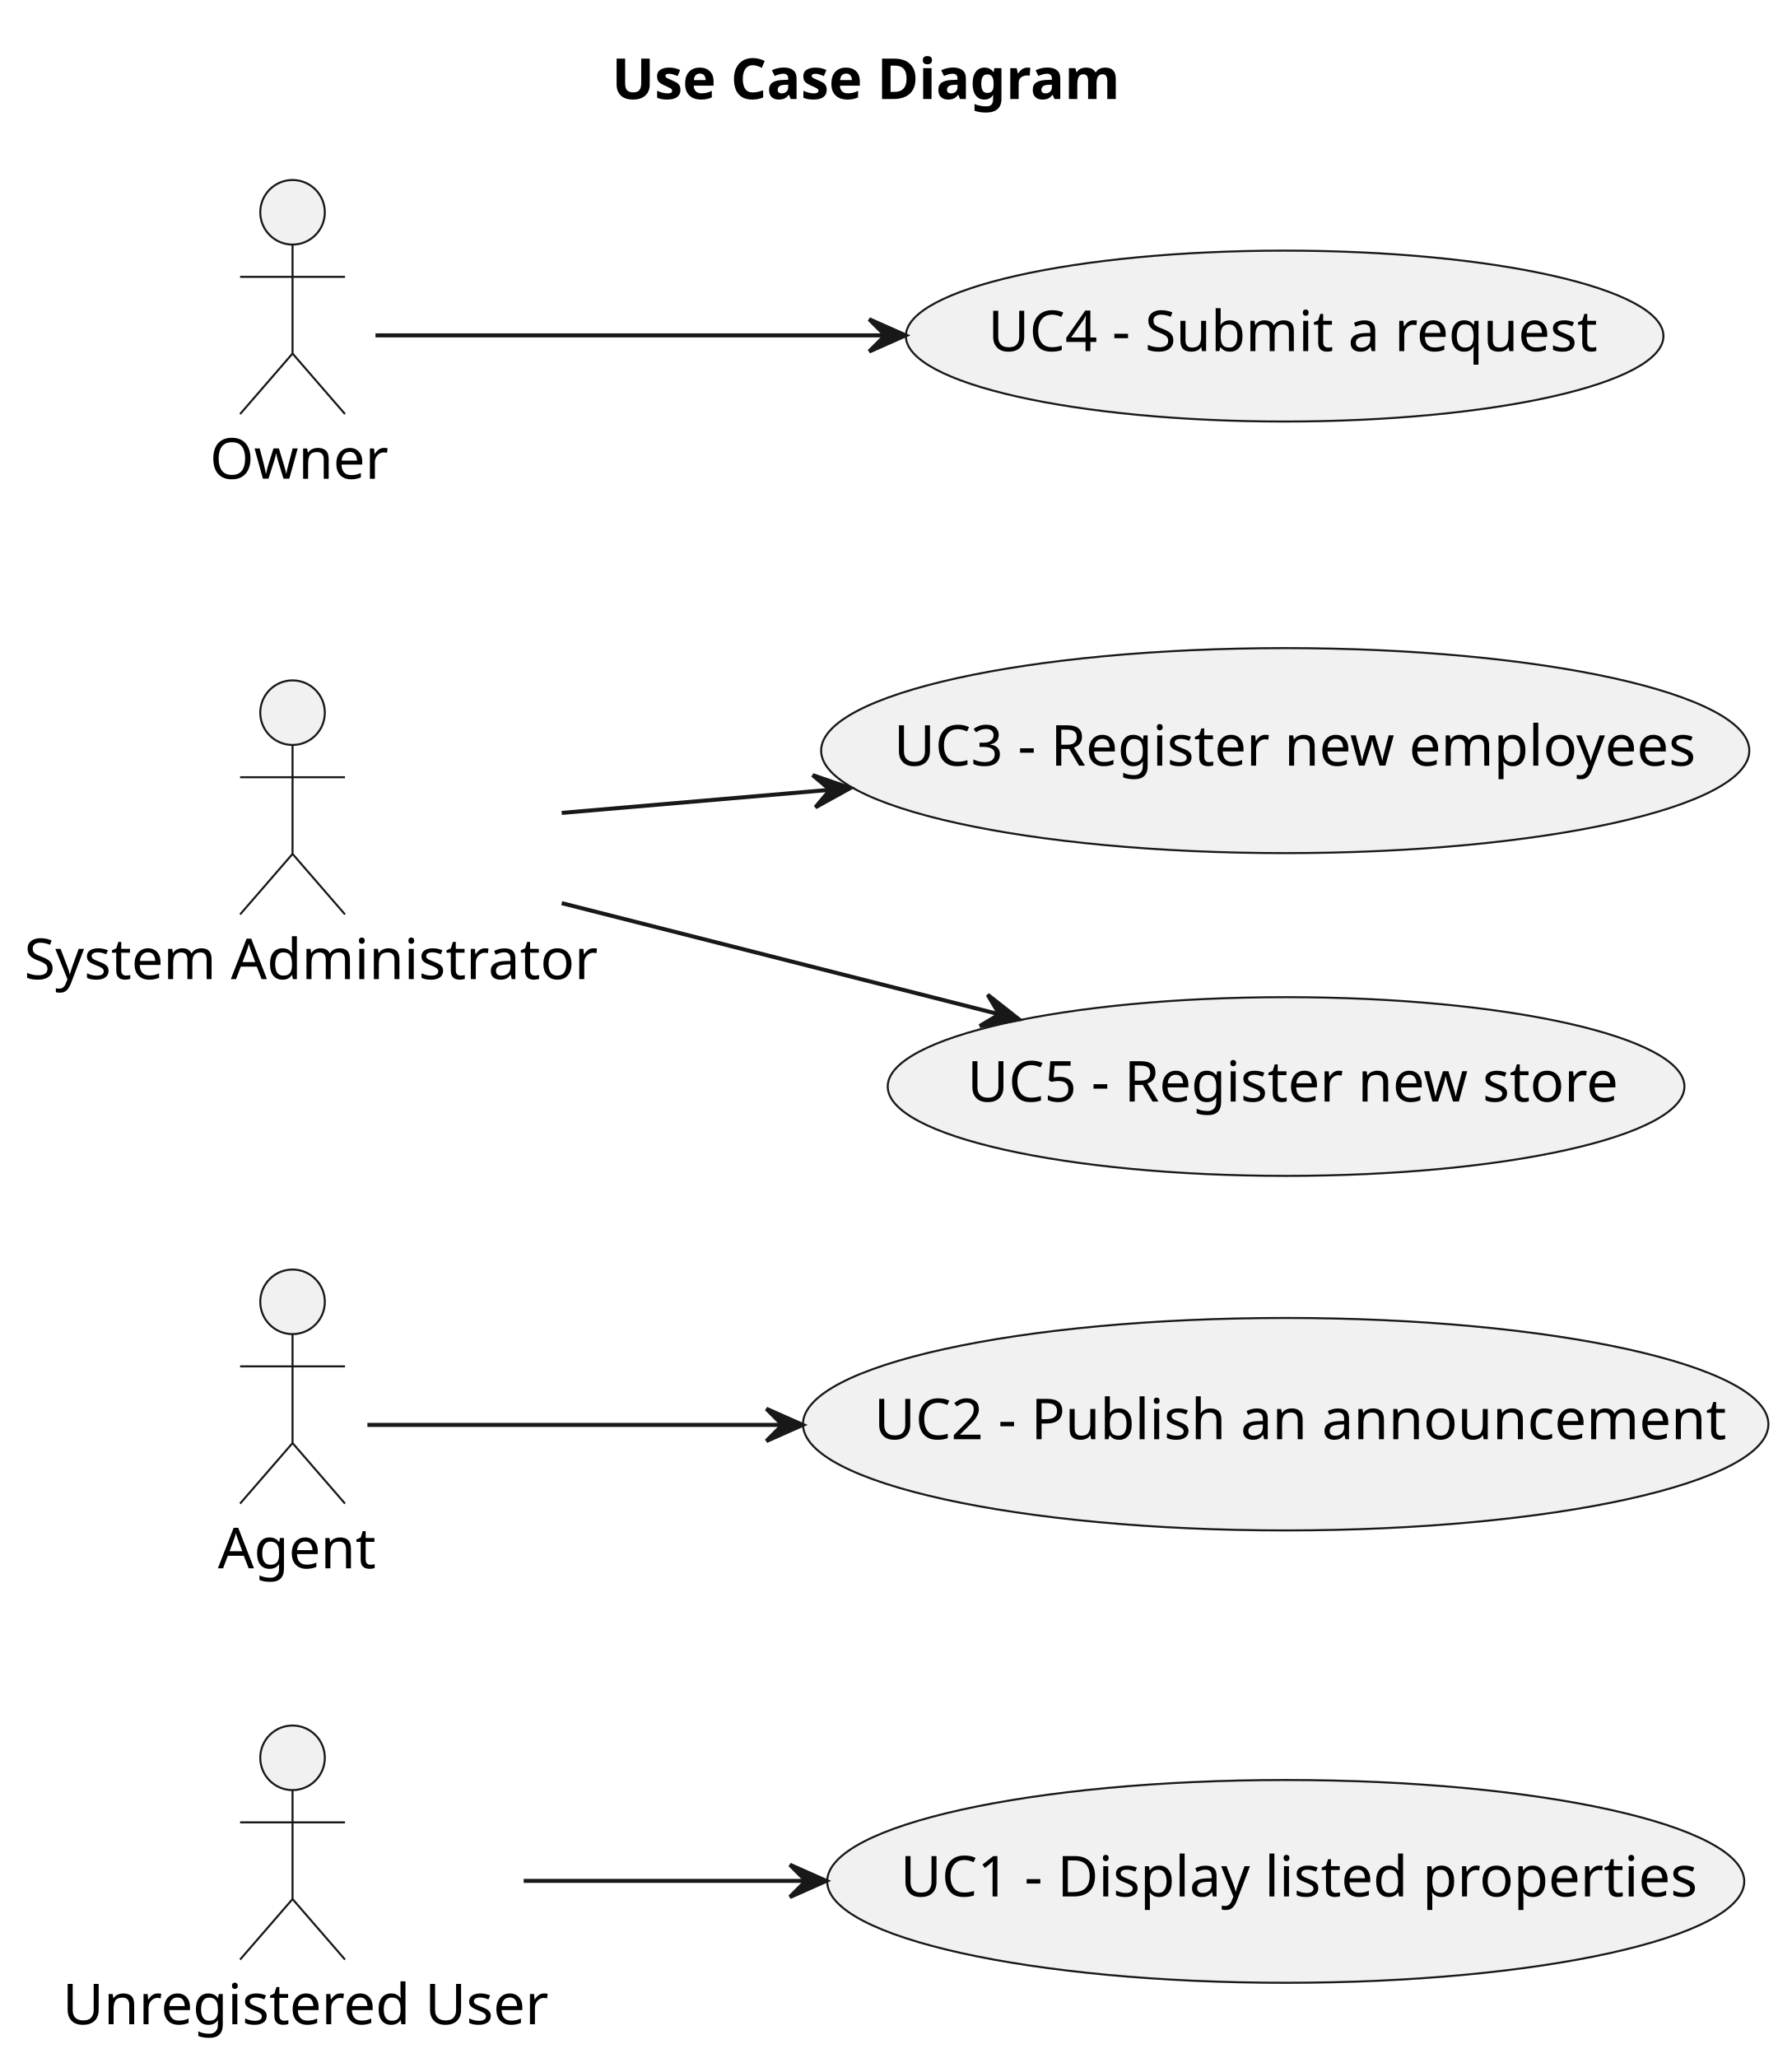
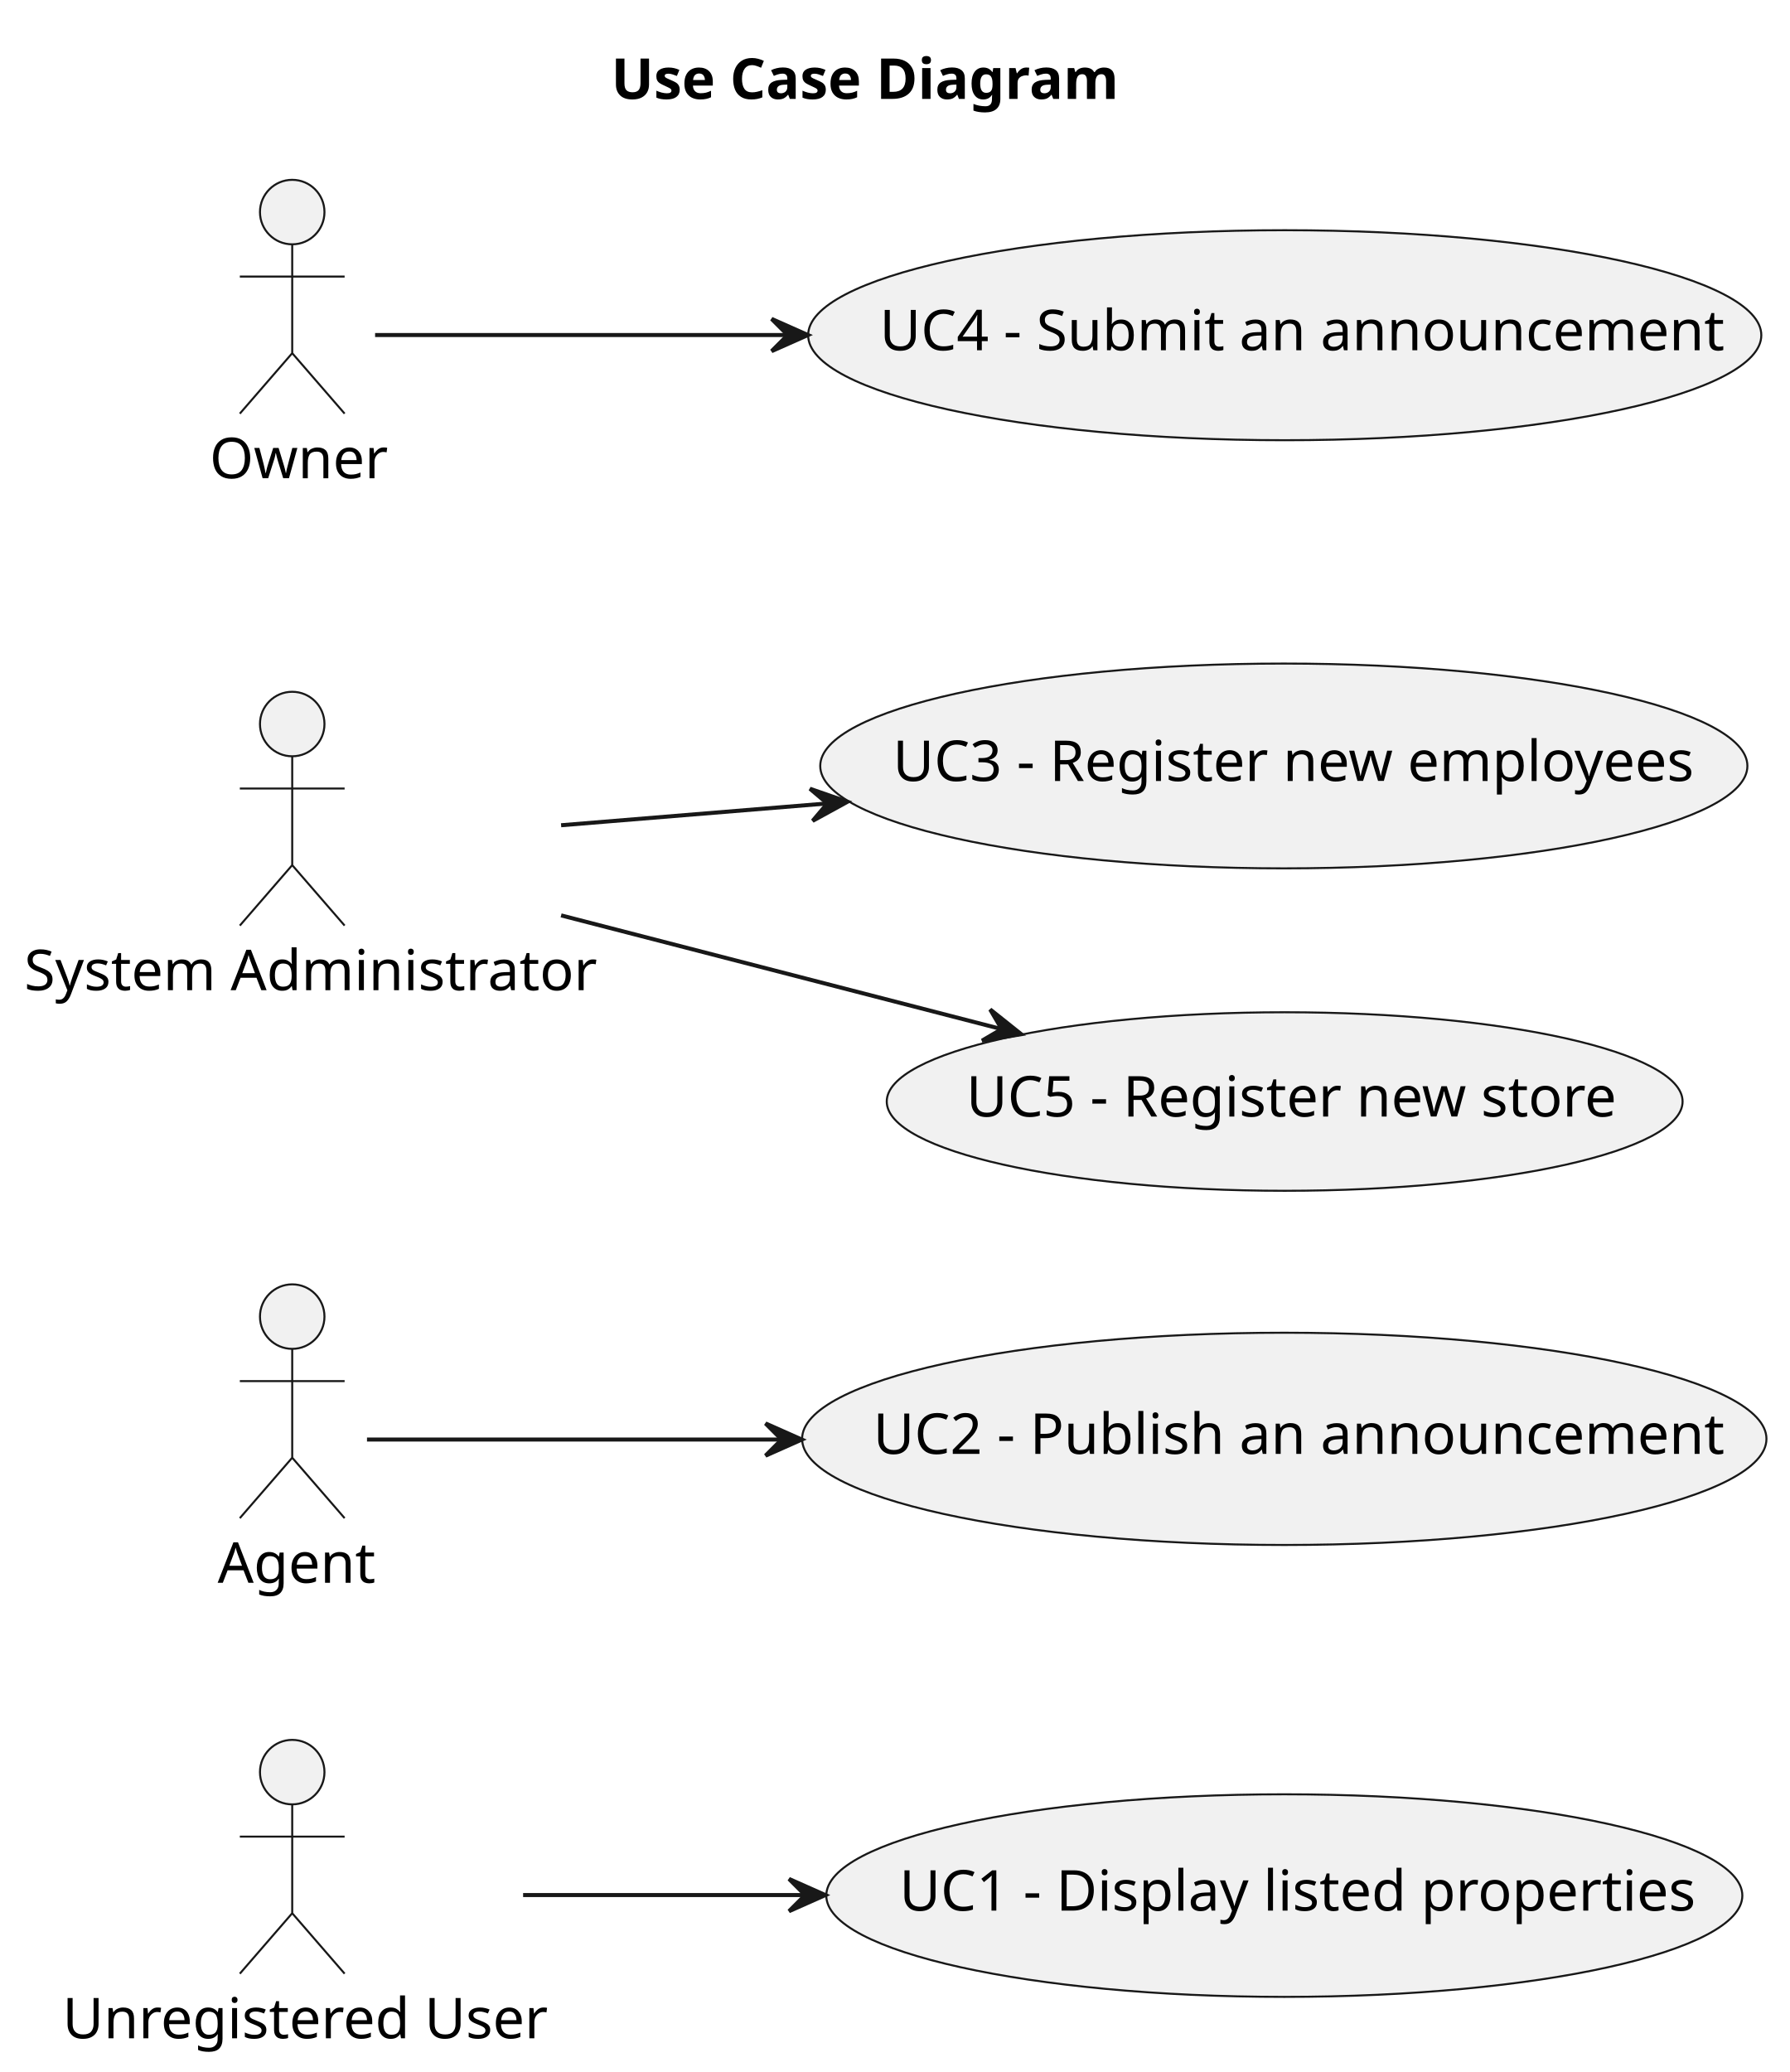
- <svg xmlns="http://www.w3.org/2000/svg" contentStyleType="text/css" height="510px" preserveAspectRatio="none" style="width:444px;height:510px;background:#FFFFFF;" version="1.1" viewBox="0 0 444 510" width="444px" zoomAndPan="magnify">
+ <svg xmlns="http://www.w3.org/2000/svg" contentStyleType="text/css" height="514px" preserveAspectRatio="none" style="width:444px;height:514px;background:#FFFFFF;" version="1.1" viewBox="0 0 444 514" width="444px" zoomAndPan="magnify">
  <defs />
  <g>
    <text fill="#000000" font-family="sans-serif" font-size="14" font-weight="bold" lengthAdjust="spacing" textLength="127" x="151.628" y="24.533">Use Case Diagram</text>
    <g id="elem_UC1">
-       <ellipse cx="318.636" cy="466.237" fill="#F1F1F1" rx="113.636" ry="25.127" style="stroke:#181818;stroke-width:0.5;" />
-       <text fill="#000000" font-family="sans-serif" font-size="14" lengthAdjust="spacing" textLength="191" x="223.136" y="469.965">UC1 - Display listed properties</text>
+       <ellipse cx="318.636" cy="470.237" fill="#F1F1F1" rx="113.636" ry="25.127" style="stroke:#181818;stroke-width:0.5;" />
+       <text fill="#000000" font-family="sans-serif" font-size="14" lengthAdjust="spacing" textLength="191" x="223.136" y="473.965">UC1 - Display listed properties</text>
    </g>
    <g id="elem_Unregistered User">
-       <ellipse cx="72.5" cy="435.609" fill="#F1F1F1" rx="8" ry="8" style="stroke:#181818;stroke-width:0.5;" />
-       <path d="M72.5,443.609 L72.5,470.609 M59.5,451.609 L85.5,451.609 M72.5,470.609 L59.5,485.609 M72.5,470.609 L85.5,485.609 " fill="none" style="stroke:#181818;stroke-width:0.5;" />
-       <text fill="#000000" font-family="sans-serif" font-size="14" lengthAdjust="spacing" textLength="114" x="15.5" y="501.643">Unregistered User</text>
+       <ellipse cx="72.5" cy="439.609" fill="#F1F1F1" rx="8" ry="8" style="stroke:#181818;stroke-width:0.5;" />
+       <path d="M72.5,447.609 L72.5,474.609 M59.5,455.609 L85.5,455.609 M72.5,474.609 L59.5,489.609 M72.5,474.609 L85.5,489.609 " fill="none" style="stroke:#181818;stroke-width:0.5;" />
+       <text fill="#000000" font-family="sans-serif" font-size="14" lengthAdjust="spacing" textLength="114" x="15.5" y="505.643">Unregistered User</text>
    </g>
    <g id="elem_UC2">
-       <ellipse cx="318.628" cy="352.935" fill="#F1F1F1" rx="119.628" ry="26.326" style="stroke:#181818;stroke-width:0.5;" />
-       <text fill="#000000" font-family="sans-serif" font-size="14" lengthAdjust="spacing" textLength="204" x="216.628" y="356.663">UC2 - Publish an announcement</text>
+       <ellipse cx="318.628" cy="356.935" fill="#F1F1F1" rx="119.628" ry="26.326" style="stroke:#181818;stroke-width:0.5;" />
+       <text fill="#000000" font-family="sans-serif" font-size="14" lengthAdjust="spacing" textLength="204" x="216.628" y="360.663">UC2 - Publish an announcement</text>
    </g>
    <g id="elem_Agent">
-       <ellipse cx="72.5" cy="322.609" fill="#F1F1F1" rx="8" ry="8" style="stroke:#181818;stroke-width:0.5;" />
-       <path d="M72.5,330.609 L72.5,357.609 M59.5,338.609 L85.5,338.609 M72.5,357.609 L59.5,372.609 M72.5,357.609 L85.5,372.609 " fill="none" style="stroke:#181818;stroke-width:0.5;" />
-       <text fill="#000000" font-family="sans-serif" font-size="14" lengthAdjust="spacing" textLength="37" x="54" y="388.643">Agent</text>
+       <ellipse cx="72.5" cy="326.609" fill="#F1F1F1" rx="8" ry="8" style="stroke:#181818;stroke-width:0.5;" />
+       <path d="M72.5,334.609 L72.5,361.609 M59.5,342.609 L85.5,342.609 M72.5,361.609 L59.5,376.609 M72.5,361.609 L85.5,376.609 " fill="none" style="stroke:#181818;stroke-width:0.5;" />
+       <text fill="#000000" font-family="sans-serif" font-size="14" lengthAdjust="spacing" textLength="37" x="54" y="392.643">Agent</text>
    </g>
    <g id="elem_UC3">
-       <ellipse cx="318.514" cy="186.012" fill="#F1F1F1" rx="115.014" ry="25.403" style="stroke:#181818;stroke-width:0.5;" />
-       <text fill="#000000" font-family="sans-serif" font-size="14" lengthAdjust="spacing" textLength="194" x="221.514" y="189.741">UC3 - Register new employees</text>
+       <ellipse cx="318.514" cy="190.012" fill="#F1F1F1" rx="115.014" ry="25.403" style="stroke:#181818;stroke-width:0.5;" />
+       <text fill="#000000" font-family="sans-serif" font-size="14" lengthAdjust="spacing" textLength="194" x="221.514" y="193.741">UC3 - Register new employees</text>
    </g>
    <g id="elem_System Administrator">
-       <ellipse cx="72.5" cy="176.609" fill="#F1F1F1" rx="8" ry="8" style="stroke:#181818;stroke-width:0.5;" />
-       <path d="M72.5,184.609 L72.5,211.609 M59.5,192.609 L85.5,192.609 M72.5,211.609 L59.5,226.609 M72.5,211.609 L85.5,226.609 " fill="none" style="stroke:#181818;stroke-width:0.5;" />
-       <text fill="#000000" font-family="sans-serif" font-size="14" lengthAdjust="spacing" textLength="133" x="6" y="242.643">System Administrator</text>
+       <ellipse cx="72.5" cy="179.609" fill="#F1F1F1" rx="8" ry="8" style="stroke:#181818;stroke-width:0.5;" />
+       <path d="M72.5,187.609 L72.5,214.609 M59.5,195.609 L85.5,195.609 M72.5,214.609 L59.5,229.609 M72.5,214.609 L85.5,229.609 " fill="none" style="stroke:#181818;stroke-width:0.5;" />
+       <text fill="#000000" font-family="sans-serif" font-size="14" lengthAdjust="spacing" textLength="133" x="6" y="245.643">System Administrator</text>
    </g>
    <g id="elem_UC5">
-       <ellipse cx="318.724" cy="269.254" fill="#F1F1F1" rx="98.724" ry="22.145" style="stroke:#181818;stroke-width:0.5;" />
-       <text fill="#000000" font-family="sans-serif" font-size="14" lengthAdjust="spacing" textLength="158" x="239.724" y="272.983">UC5 - Register new store</text>
+       <ellipse cx="318.724" cy="273.254" fill="#F1F1F1" rx="98.724" ry="22.145" style="stroke:#181818;stroke-width:0.5;" />
+       <text fill="#000000" font-family="sans-serif" font-size="14" lengthAdjust="spacing" textLength="158" x="239.724" y="276.983">UC5 - Register new store</text>
    </g>
    <g id="elem_UC4">
-       <ellipse cx="318.375" cy="83.284" fill="#F1F1F1" rx="93.875" ry="21.175" style="stroke:#181818;stroke-width:0.5;" />
-       <text fill="#000000" font-family="sans-serif" font-size="14" lengthAdjust="spacing" textLength="147" x="244.875" y="87.013">UC4 - Submit a request</text>
+       <ellipse cx="318.74" cy="83.157" fill="#F1F1F1" rx="118.24" ry="26.048" style="stroke:#181818;stroke-width:0.5;" />
+       <text fill="#000000" font-family="sans-serif" font-size="14" lengthAdjust="spacing" textLength="201" x="218.24" y="86.886">UC4 - Submit an announcement</text>
    </g>
    <g id="elem_Owner">
      <ellipse cx="72.5" cy="52.609" fill="#F1F1F1" rx="8" ry="8" style="stroke:#181818;stroke-width:0.5;" />
      <path d="M72.5,60.609 L72.5,87.609 M59.5,68.609 L85.5,68.609 M72.5,87.609 L59.5,102.609 M72.5,87.609 L85.5,102.609 " fill="none" style="stroke:#181818;stroke-width:0.5;" />
      <text fill="#000000" font-family="sans-serif" font-size="14" lengthAdjust="spacing" textLength="41" x="52" y="118.643">Owner</text>
    </g>
    <g id="link_Unregistered User_UC1">
-       <path d="M129.78,466.109 C150.68,466.109 175.23,466.109 199.57,466.109 " fill="none" id="Unregistered User-to-UC1" style="stroke:#181818;stroke-width:1.0;" />
-       <polygon fill="#181818" points="204.76,466.109,195.76,462.109,199.76,466.109,195.76,470.109,204.76,466.109" style="stroke:#181818;stroke-width:1.0;" />
+       <path d="M129.78,470.109 C150.68,470.109 175.23,470.109 199.57,470.109 " fill="none" id="Unregistered User-to-UC1" style="stroke:#181818;stroke-width:1.0;" />
+       <polygon fill="#181818" points="204.76,470.109,195.76,466.109,199.76,470.109,195.76,474.109,204.76,470.109" style="stroke:#181818;stroke-width:1.0;" />
    </g>
    <g id="link_Agent_UC2">
-       <path d="M91.05,353.109 C113.17,353.109 153.19,353.109 193.5,353.109 " fill="none" id="Agent-to-UC2" style="stroke:#181818;stroke-width:1.0;" />
-       <polygon fill="#181818" points="198.93,353.109,189.93,349.109,193.93,353.109,189.93,357.109,198.93,353.109" style="stroke:#181818;stroke-width:1.0;" />
+       <path d="M91.05,357.109 C113.17,357.109 153.19,357.109 193.5,357.109 " fill="none" id="Agent-to-UC2" style="stroke:#181818;stroke-width:1.0;" />
+       <polygon fill="#181818" points="198.93,357.109,189.93,353.109,193.93,357.109,189.93,361.109,198.93,357.109" style="stroke:#181818;stroke-width:1.0;" />
    </g>
    <g id="link_System Administrator_UC3">
-       <path d="M139.21,201.449 C159.68,199.689 182.86,197.699 205.57,195.739 " fill="none" id="System Administrator-to-UC3" style="stroke:#181818;stroke-width:1.0;" />
-       <polygon fill="#181818" points="210.71,195.299,201.4,192.087,205.728,195.729,202.087,200.058,210.71,195.299" style="stroke:#181818;stroke-width:1.0;" />
+       <path d="M139.21,204.719 C159.55,203.059 182.56,201.169 205.13,199.319 " fill="none" id="System Administrator-to-UC3" style="stroke:#181818;stroke-width:1.0;" />
+       <polygon fill="#181818" points="210.25,198.899,200.949,195.661,205.267,199.315,201.613,203.633,210.25,198.899" style="stroke:#181818;stroke-width:1.0;" />
    </g>
    <g id="link_System Administrator_UC5">
-       <path d="M139.21,223.809 C172.71,232.319 213.46,242.669 247.54,251.329 " fill="none" id="System Administrator-to-UC5" style="stroke:#181818;stroke-width:1.0;" />
-       <polygon fill="#181818" points="252.52,252.599,244.78,246.509,247.673,251.37,242.813,254.263,252.52,252.599" style="stroke:#181818;stroke-width:1.0;" />
+       <path d="M139.21,227.079 C172.98,235.789 214.11,246.419 248.36,255.259 " fill="none" id="System Administrator-to-UC5" style="stroke:#181818;stroke-width:1.0;" />
+       <polygon fill="#181818" points="253.36,256.549,245.658,250.411,248.521,255.29,243.643,258.153,253.36,256.549" style="stroke:#181818;stroke-width:1.0;" />
    </g>
    <g id="link_Owner_UC4">
-       <path d="M93.06,83.109 C120.5,83.109 172.34,83.109 219.29,83.109 " fill="none" id="Owner-to-UC4" style="stroke:#181818;stroke-width:1.0;" />
-       <polygon fill="#181818" points="224.41,83.109,215.41,79.109,219.41,83.109,215.41,87.109,224.41,83.109" style="stroke:#181818;stroke-width:1.0;" />
+       <path d="M93.06,83.109 C115.84,83.109 155.44,83.109 195.1,83.109 " fill="none" id="Owner-to-UC4" style="stroke:#181818;stroke-width:1.0;" />
+       <polygon fill="#181818" points="200.44,83.109,191.44,79.109,195.44,83.109,191.44,87.109,200.44,83.109" style="stroke:#181818;stroke-width:1.0;" />
    </g>
  </g>
</svg>
